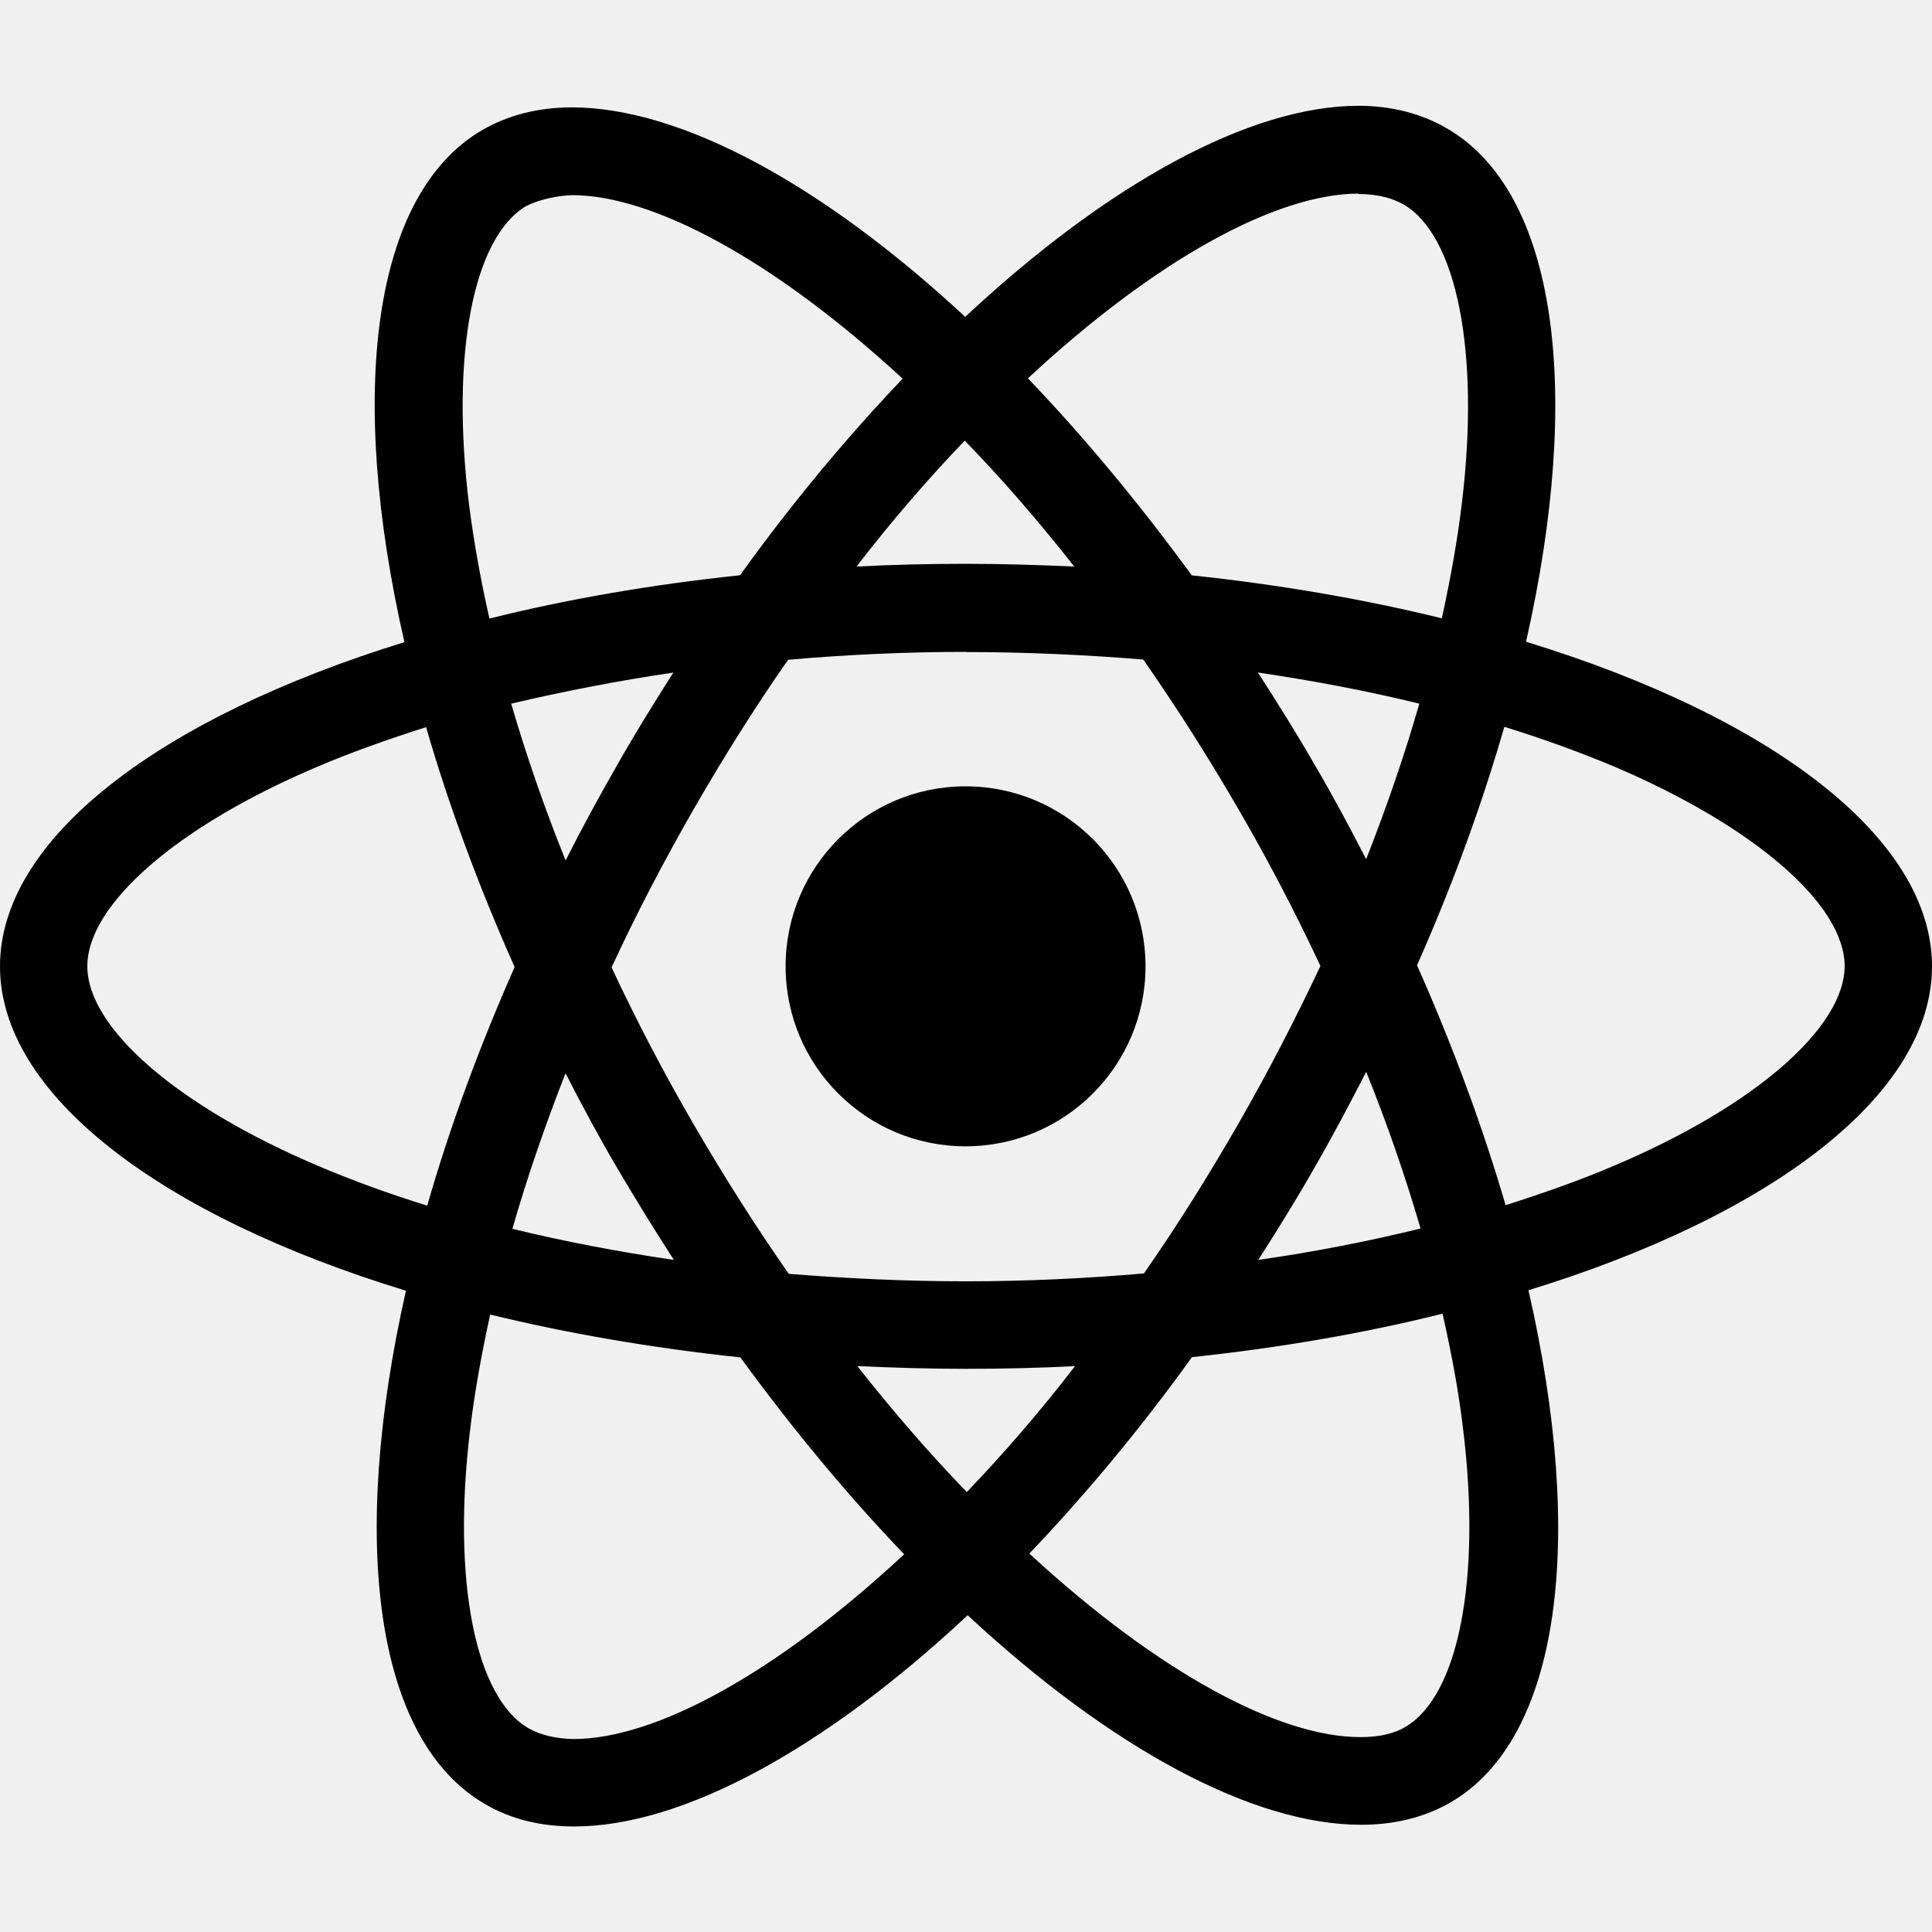
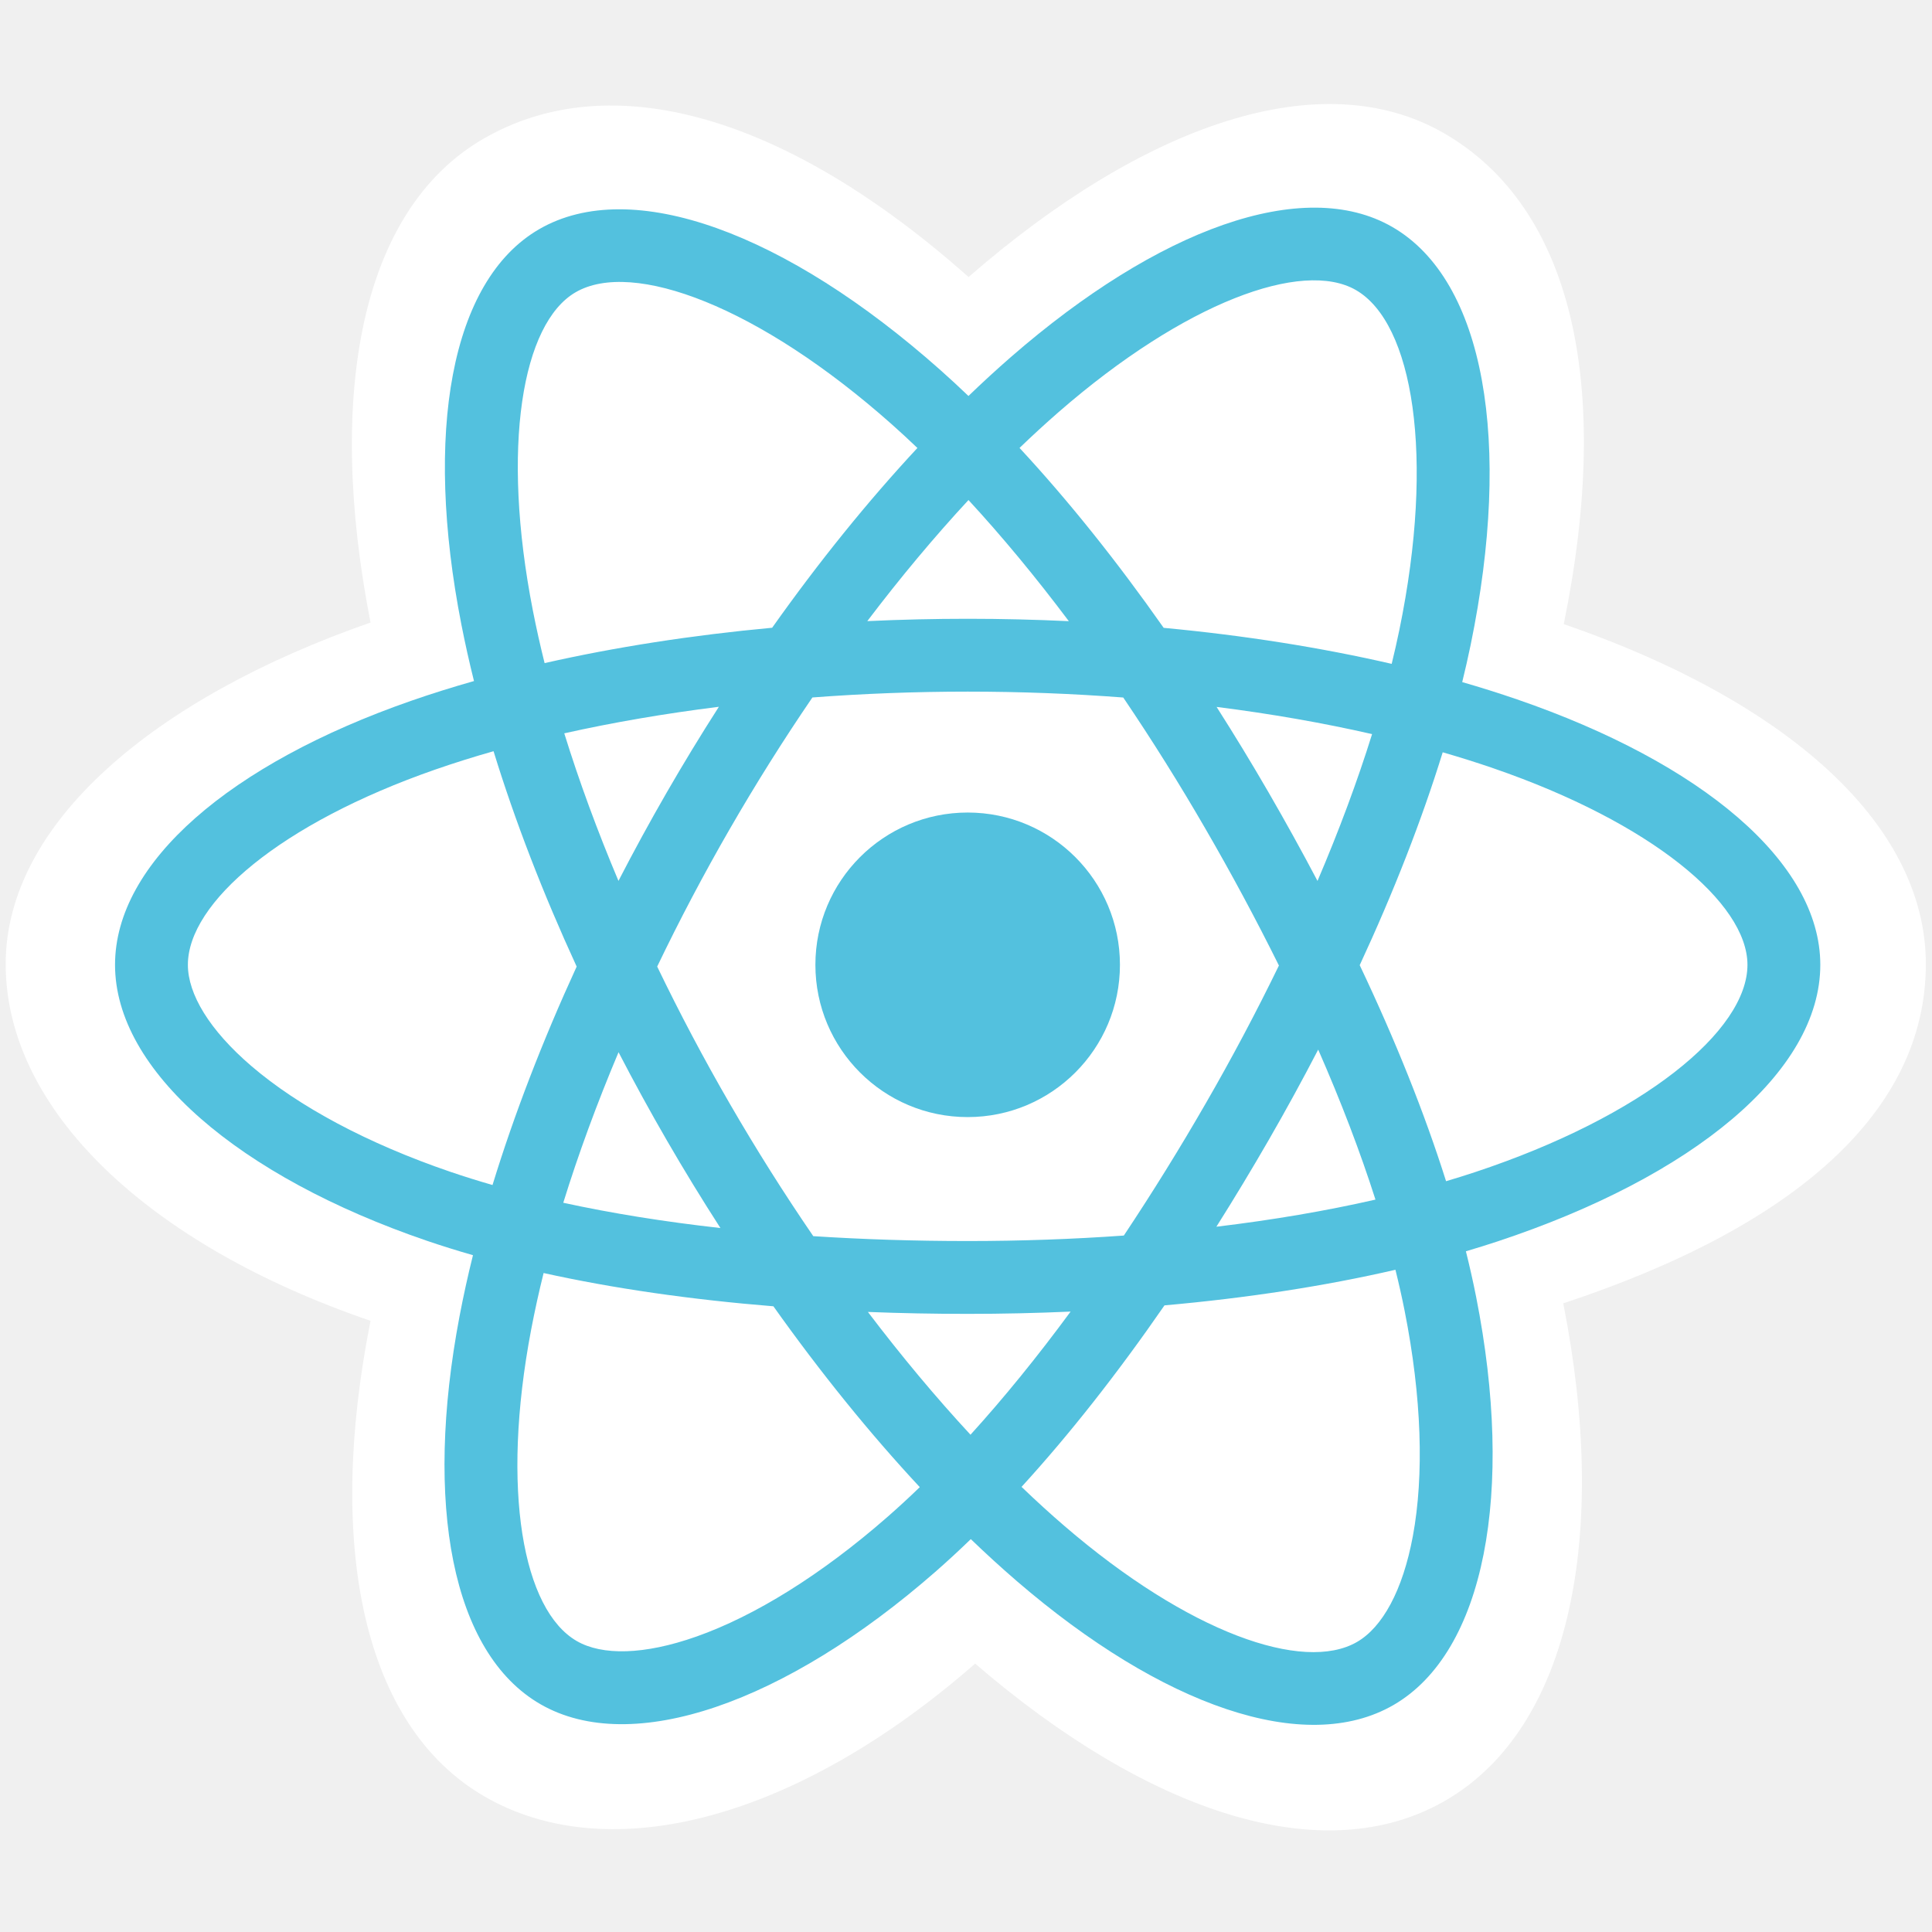
- <svg xmlns="http://www.w3.org/2000/svg" role="img" viewBox="0 0 24 24">
-   <path d="M14.23 12.004a2.236 2.236 0 0 1-2.235 2.236 2.236 2.236 0 0 1-2.236-2.236 2.236 2.236 0 0 1 2.235-2.236 2.236 2.236 0 0 1 2.236 2.236zm2.648-10.69c-1.346 0-3.107.96-4.888 2.622-1.78-1.653-3.542-2.602-4.887-2.602-.41 0-.783.093-1.106.278-1.375.793-1.683 3.264-.973 6.365C1.98 8.917 0 10.42 0 12.004c0 1.59 1.99 3.097 5.043 4.03-.704 3.113-.39 5.588.988 6.38.32.187.69.275 1.102.275 1.345 0 3.107-.96 4.888-2.624 1.78 1.654 3.542 2.603 4.887 2.603.41 0 .783-.09 1.106-.275 1.374-.792 1.683-3.263.973-6.365C22.02 15.096 24 13.59 24 12.004c0-1.59-1.99-3.097-5.043-4.032.704-3.11.39-5.587-.988-6.38-.318-.184-.688-.277-1.092-.278zm-.005 1.09v.006c.225 0 .406.044.558.127.666.382.955 1.835.73 3.704-.054.46-.142.945-.25 1.44-.96-.236-2.006-.417-3.107-.534-.66-.905-1.345-1.727-2.035-2.447 1.592-1.48 3.087-2.292 4.105-2.295zm-9.77.02c1.012 0 2.514.808 4.11 2.28-.686.72-1.37 1.537-2.02 2.442-1.107.117-2.154.298-3.113.538-.112-.49-.195-.964-.254-1.42-.23-1.868.054-3.32.714-3.707.19-.09.4-.127.563-.132zm4.882 3.05c.455.468.91.992 1.36 1.564-.44-.02-.89-.034-1.345-.034-.46 0-.915.01-1.36.034.44-.572.895-1.096 1.345-1.565zM12 8.1c.74 0 1.477.034 2.202.093.406.582.802 1.203 1.183 1.86.372.64.71 1.29 1.018 1.946-.308.655-.646 1.31-1.013 1.95-.38.66-.773 1.288-1.18 1.87-.728.063-1.466.098-2.21.098-.74 0-1.477-.035-2.202-.093-.406-.582-.802-1.204-1.183-1.86-.372-.64-.71-1.29-1.018-1.946.303-.657.646-1.313 1.013-1.954.38-.66.773-1.286 1.18-1.868.728-.064 1.466-.098 2.21-.098zm-3.635.254c-.24.377-.48.763-.704 1.16-.225.39-.435.782-.635 1.174-.265-.656-.49-1.31-.676-1.947.64-.15 1.315-.283 2.015-.386zm7.26 0c.695.103 1.365.23 2.006.387-.18.632-.405 1.282-.66 1.933-.2-.39-.41-.783-.64-1.174-.225-.392-.465-.774-.705-1.146zm3.063.675c.484.15.944.317 1.375.498 1.732.74 2.852 1.708 2.852 2.476-.005.768-1.125 1.74-2.857 2.475-.42.18-.88.342-1.355.493-.28-.958-.646-1.956-1.1-2.98.45-1.017.81-2.01 1.085-2.964zm-13.395.004c.278.96.645 1.957 1.1 2.98-.45 1.017-.812 2.01-1.086 2.964-.484-.15-.944-.318-1.37-.5-1.732-.737-2.852-1.706-2.852-2.474 0-.768 1.12-1.742 2.852-2.476.42-.18.88-.342 1.356-.494zm11.678 4.28c.265.657.49 1.312.676 1.948-.64.157-1.316.29-2.016.39.24-.375.48-.762.705-1.158.225-.39.435-.788.636-1.18zm-9.945.02c.2.392.41.783.64 1.175.23.39.465.772.705 1.143-.695-.102-1.365-.23-2.006-.386.18-.63.406-1.282.66-1.933zM17.92 16.32c.112.493.2.968.254 1.423.23 1.868-.054 3.32-.714 3.708-.147.09-.338.128-.563.128-1.012 0-2.514-.807-4.11-2.28.686-.72 1.37-1.536 2.02-2.44 1.107-.118 2.154-.3 3.113-.54zm-11.83.01c.96.234 2.006.415 3.107.532.66.905 1.345 1.727 2.035 2.446-1.595 1.483-3.092 2.295-4.11 2.295-.22-.005-.406-.05-.553-.132-.666-.38-.955-1.834-.73-3.703.054-.46.142-.944.25-1.438zm4.56.64c.44.02.89.034 1.345.034.46 0 .915-.01 1.36-.034-.44.572-.895 1.095-1.345 1.565-.455-.47-.91-.993-1.36-1.565z" />
+ <svg xmlns="http://www.w3.org/2000/svg" width="800px" height="800px" viewBox="0 -13 256 256" preserveAspectRatio="xMinYMin meet">
+   <path d="M.754 114.75c0 19.215 18.763 37.152 48.343 47.263-5.907 29.737-1.058 53.706 15.136 63.045 16.645 9.6 41.443 2.955 64.98-17.62 22.943 19.744 46.13 27.514 62.31 18.148 16.63-9.627 21.687-35.221 15.617-65.887 30.81-10.186 48.044-25.481 48.044-44.949 0-18.769-18.797-35.006-47.979-45.052 6.535-31.933.998-55.32-15.867-65.045-16.259-9.376-39.716-1.204-62.996 19.056C104.122 2.205 80.897-4.36 64.05 5.392 47.806 14.795 43.171 39.2 49.097 69.487 20.515 79.452.754 96.057.754 114.75z" fill="#FFF" />
+   <path d="M201.025 79.674a151.364 151.364 0 0 0-7.274-2.292 137.5 137.5 0 0 0 1.124-4.961c5.506-26.728 1.906-48.26-10.388-55.348-11.787-6.798-31.065.29-50.535 17.233a151.136 151.136 0 0 0-5.626 5.163 137.573 137.573 0 0 0-3.744-3.458c-20.405-18.118-40.858-25.752-53.139-18.643-11.776 6.817-15.264 27.06-10.307 52.39a150.91 150.91 0 0 0 1.67 7.484c-2.894.822-5.689 1.698-8.363 2.63-23.922 8.34-39.2 21.412-39.2 34.97 0 14.004 16.4 28.05 41.318 36.566a128.44 128.44 0 0 0 6.11 1.91 147.813 147.813 0 0 0-1.775 8.067c-4.726 24.89-1.035 44.653 10.71 51.428 12.131 6.995 32.491-.195 52.317-17.525 1.567-1.37 3.14-2.823 4.715-4.346a148.34 148.34 0 0 0 6.108 5.573c19.204 16.525 38.17 23.198 49.905 16.405 12.12-7.016 16.058-28.247 10.944-54.078-.39-1.973-.845-3.988-1.355-6.04 1.43-.422 2.833-.858 4.202-1.312 25.904-8.582 42.757-22.457 42.757-36.648 0-13.607-15.77-26.767-40.174-35.168z" fill="#53C1DE" />
+   <path d="M195.406 142.328c-1.235.409-2.503.804-3.795 1.187-2.86-9.053-6.72-18.68-11.442-28.625 4.507-9.71 8.217-19.213 10.997-28.208 2.311.67 4.555 1.375 6.717 2.12 20.91 7.197 33.664 17.84 33.664 26.04 0 8.735-13.775 20.075-36.14 27.486zm-9.28 18.389c2.261 11.422 2.584 21.749 1.086 29.822-1.346 7.254-4.052 12.09-7.398 14.027-7.121 4.122-22.35-1.236-38.772-15.368-1.883-1.62-3.78-3.35-5.682-5.18 6.367-6.964 12.73-15.06 18.94-24.05 10.924-.969 21.244-2.554 30.603-4.717.46 1.86.87 3.683 1.223 5.466zm-93.85 43.137c-6.957 2.457-12.498 2.527-15.847.596-7.128-4.11-10.09-19.98-6.049-41.265a138.507 138.507 0 0 1 1.65-7.502c9.255 2.047 19.5 3.52 30.45 4.408 6.251 8.797 12.798 16.883 19.396 23.964a118.863 118.863 0 0 1-4.305 3.964c-8.767 7.664-17.552 13.1-25.294 15.835zm-32.593-61.58c-11.018-3.766-20.117-8.66-26.354-14-5.604-4.8-8.434-9.565-8.434-13.432 0-8.227 12.267-18.722 32.726-25.855a139.276 139.276 0 0 1 7.777-2.447c2.828 9.197 6.537 18.813 11.013 28.537-4.534 9.869-8.296 19.638-11.15 28.943a118.908 118.908 0 0 1-5.578-1.746zm10.926-74.37c-4.247-21.703-1.427-38.074 5.67-42.182 7.56-4.376 24.275 1.864 41.893 17.507 1.126 1 2.257 2.047 3.39 3.13-6.564 7.049-13.051 15.074-19.248 23.82-10.627.985-20.8 2.567-30.152 4.686a141.525 141.525 0 0 1-1.553-6.962zm97.467 24.067a306.982 306.982 0 0 0-6.871-11.3c7.21.91 14.117 2.12 20.603 3.601-1.947 6.241-4.374 12.767-7.232 19.457a336.42 336.42 0 0 0-6.5-11.758zm-39.747-38.714c4.452 4.823 8.911 10.209 13.297 16.052a284.245 284.245 0 0 0-26.706-.006c4.39-5.789 8.887-11.167 13.409-16.046zm-40.002 38.78a285.24 285.24 0 0 0-6.378 11.685c-2.811-6.667-5.216-13.222-7.18-19.552 6.447-1.443 13.322-2.622 20.485-3.517a283.79 283.79 0 0 0-6.927 11.384zm7.133 57.683c-7.4-.826-14.379-1.945-20.824-3.348 1.995-6.442 4.453-13.138 7.324-19.948a283.494 283.494 0 0 0 6.406 11.692 285.27 285.27 0 0 0 7.094 11.604zm33.136 27.389c-4.575-4.937-9.138-10.397-13.595-16.27 4.326.17 8.737.256 13.22.256 4.606 0 9.159-.103 13.64-.303-4.4 5.98-8.843 11.448-13.265 16.317zm46.072-51.032c3.02 6.884 5.566 13.544 7.588 19.877-6.552 1.495-13.625 2.699-21.078 3.593a337.537 337.537 0 0 0 6.937-11.498 306.632 306.632 0 0 0 6.553-11.972zm-14.915 7.15a316.478 316.478 0 0 1-10.84 17.49c-6.704.479-13.632.726-20.692.726-7.031 0-13.871-.219-20.458-.646A273.798 273.798 0 0 1 96.72 133.28a271.334 271.334 0 0 1-9.64-18.206 273.864 273.864 0 0 1 9.611-18.216v.002a271.252 271.252 0 0 1 10.956-17.442c6.72-.508 13.61-.774 20.575-.774 6.996 0 13.895.268 20.613.78a290.704 290.704 0 0 1 10.887 17.383 316.418 316.418 0 0 1 9.741 18.13 290.806 290.806 0 0 1-9.709 18.29zm19.913-107.792c7.566 4.364 10.509 21.961 5.755 45.038a127.525 127.525 0 0 1-1.016 4.492c-9.374-2.163-19.554-3.773-30.212-4.773-6.209-8.841-12.642-16.88-19.1-23.838a141.92 141.92 0 0 1 5.196-4.766c16.682-14.518 32.273-20.25 39.377-16.153z" fill="#FFF" />
+   <path d="M128.221 94.665c11.144 0 20.177 9.034 20.177 20.177 0 11.144-9.033 20.178-20.177 20.178-11.143 0-20.177-9.034-20.177-20.178 0-11.143 9.034-20.177 20.177-20.177" fill="#53C1DE" />
</svg>
